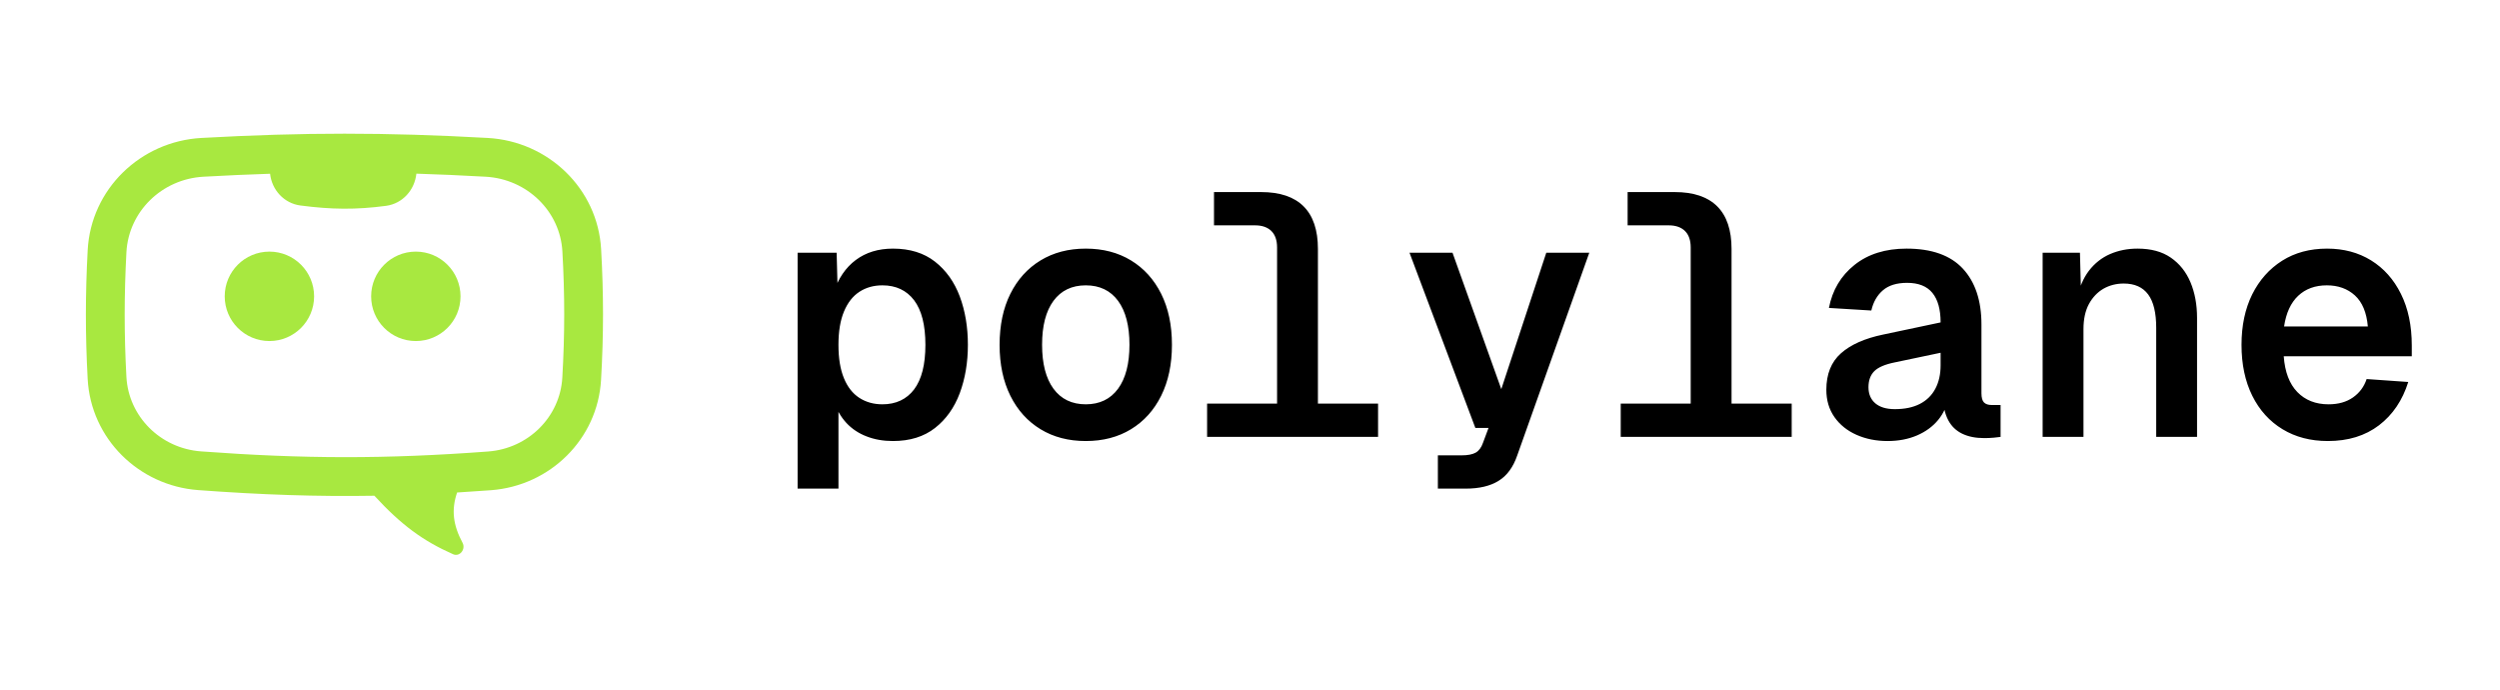
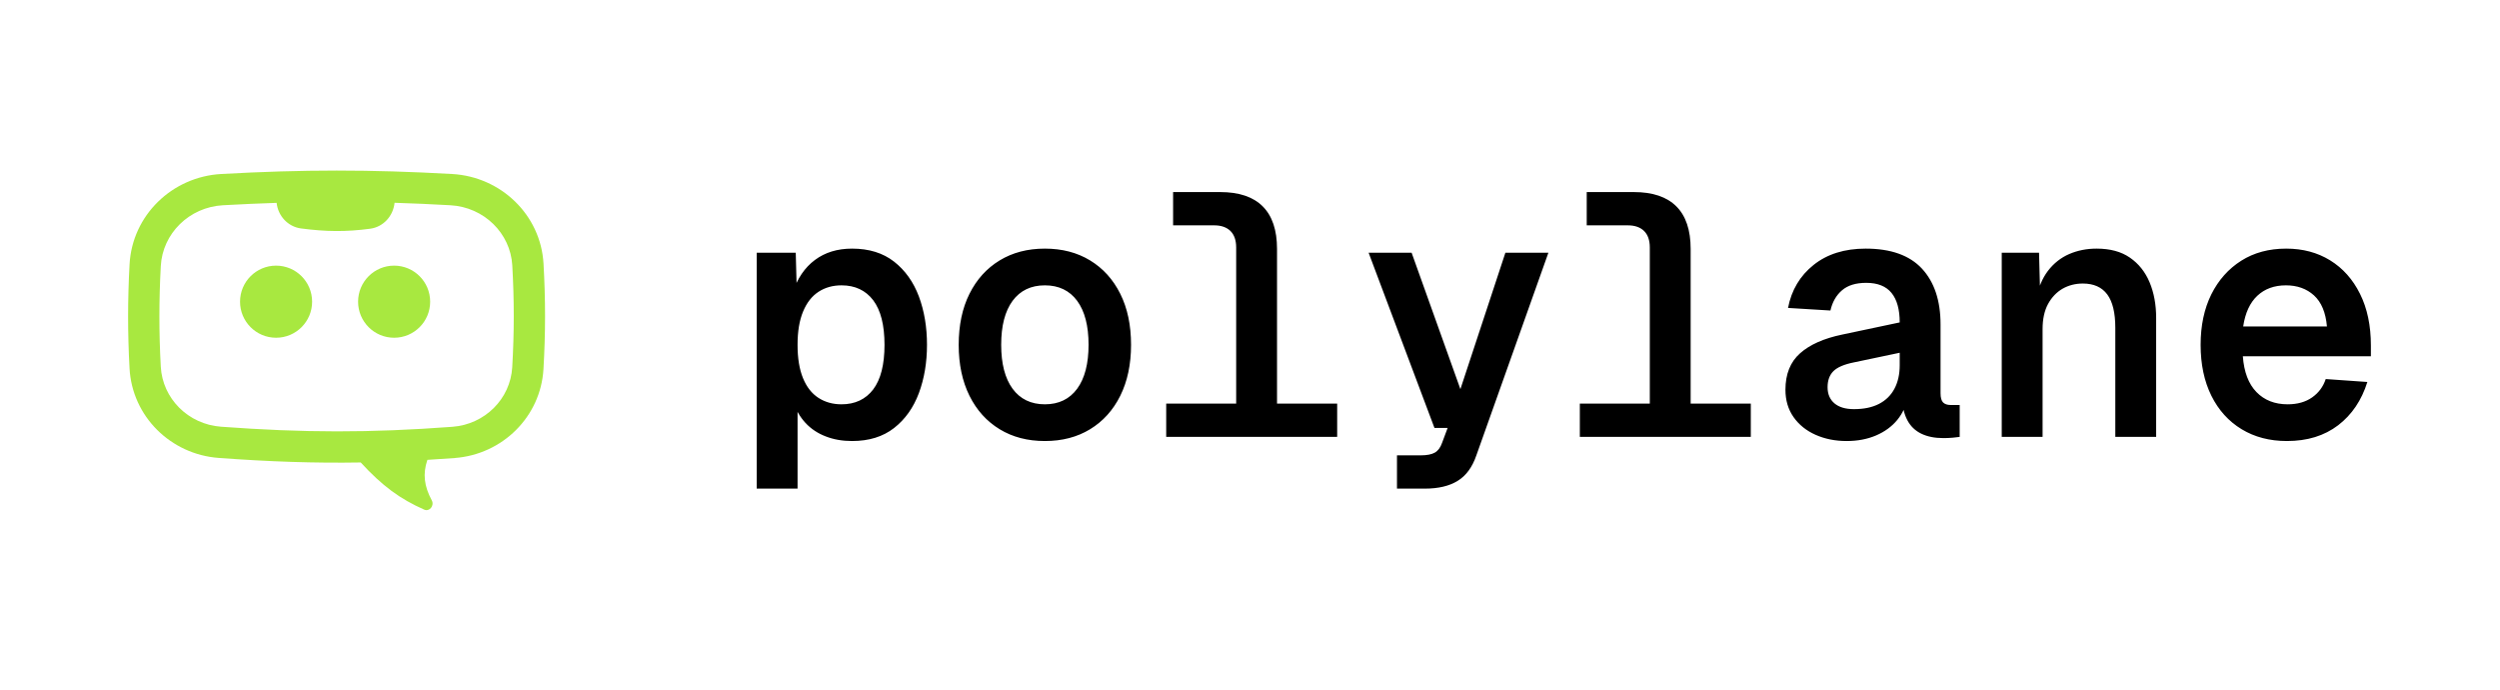
<svg xmlns="http://www.w3.org/2000/svg" width="290" height="80" viewBox="0 0 290 80" fill="none">
-   <g transform="translate(8,8) scale(0.089385) translate(-120,-120)">
+   <g transform="translate(13.281,13.732) scale(0.072067) translate(-120,-120)">
    <path fill="#A8E840" fill-rule="evenodd" d="M381.142 255.979C353.262 256.882 324.664 258.165 294.739 259.828C240.319 262.852 197.432 305.379 194.635 357.744C191.659 413.446 191.596 463.816 194.618 519.68C197.379 570.729 238.619 612.379 291.522 616.294C424.628 626.144 531.099 626.37 664.216 616.432C716.652 612.517 757.575 571.322 760.527 520.692C763.828 464.081 763.824 413.076 760.619 356.673C757.677 304.896 715.104 262.861 661.009 259.838C629.813 258.094 600.063 256.769 571.071 255.861C568.898 277.025 553.17 294.761 531.729 297.623C492.693 302.833 460.623 302.444 420.534 297.184C399.233 294.389 383.392 276.96 381.142 255.979ZM291.944 209.528C212.897 213.921 148.553 276.001 144.329 355.057C141.26 412.512 141.192 464.688 144.314 522.401C148.496 599.706 210.597 660.82 287.804 666.534C369.848 672.605 442.16 675.087 516.559 673.853C551.603 711.938 579.891 732.555 618.741 749.748C627.403 753.581 635.458 743.223 630.988 734.873C618.661 711.839 616.267 692.195 623.929 669.646C638.33 668.78 652.985 667.788 667.966 666.669C744.641 660.945 806.343 600.383 810.819 523.625C814.234 465.063 814.229 412.124 810.915 353.815C806.453 275.298 742.341 213.928 663.821 209.539C531.36 202.135 424.263 202.176 291.944 209.528Z" />
    <path fill="#A8E840" d="M438.296 415.062C438.296 447.11 412.316 473.09 380.269 473.09C348.221 473.09 322.242 447.11 322.242 415.062C322.242 383.015 348.221 357.035 380.269 357.035C412.316 357.035 438.296 383.015 438.296 415.062Z" />
    <path fill="#A8E840" d="M570.358 473.09C602.405 473.09 628.385 447.11 628.385 415.062C628.385 383.015 602.405 357.035 570.358 357.035C538.31 357.035 512.331 383.015 512.331 415.062C512.331 447.11 538.31 473.09 570.358 473.09Z" />
  </g>
-   <path transform="translate(90.00,50.68)" d="M2.56 6V-21.36H7.09L7.22 -16.46L6.72 -16.7Q7.54 -19.2 9.31 -20.52Q11.08 -21.84 13.62 -21.84Q16.57 -21.84 18.5 -20.33Q20.43 -18.82 21.38 -16.29Q22.32 -13.76 22.32 -10.68Q22.32 -7.62 21.38 -5.08Q20.43 -2.54 18.5 -1.03Q16.57 0.48 13.62 0.48Q11.94 0.48 10.56 -0.06Q9.18 -0.59 8.22 -1.62Q7.26 -2.66 6.75 -4.16L7.3 -4.7V6ZM12.4 -3.78Q14.76 -3.78 16.08 -5.51Q17.39 -7.25 17.39 -10.68Q17.39 -14.11 16.08 -15.85Q14.76 -17.58 12.4 -17.58Q10.88 -17.58 9.73 -16.83Q8.58 -16.08 7.94 -14.54Q7.3 -13.01 7.3 -10.68Q7.3 -8.35 7.93 -6.82Q8.56 -5.28 9.72 -4.53Q10.88 -3.78 12.4 -3.78Z M36 0.48Q33 0.48 30.75 -0.89Q28.5 -2.26 27.25 -4.77Q26 -7.29 26 -10.67Q26 -14.1 27.25 -16.6Q28.5 -19.1 30.75 -20.47Q33 -21.84 36 -21.84Q39 -21.84 41.25 -20.47Q43.5 -19.1 44.75 -16.6Q46 -14.1 46 -10.68Q46 -7.29 44.75 -4.77Q43.5 -2.26 41.25 -0.89Q39 0.48 36 0.48ZM36 -3.78Q38.42 -3.78 39.75 -5.59Q41.07 -7.4 41.07 -10.69Q41.07 -13.98 39.75 -15.78Q38.42 -17.58 36 -17.58Q33.58 -17.58 32.25 -15.78Q30.93 -13.98 30.93 -10.69Q30.93 -7.4 32.25 -5.59Q33.58 -3.78 36 -3.78Z M58.2 -1.36V-21.98Q58.2 -23.22 57.54 -23.88Q56.87 -24.54 55.64 -24.54H50.88V-28.4H56.34Q59.62 -28.4 61.28 -26.74Q62.94 -25.08 62.94 -21.81V-1.36ZM50.08 0V-3.86H69.92V0Z M76.86 6V2.14H79.61Q80.68 2.14 81.24 1.83Q81.81 1.51 82.09 0.7L82.74 -1.04H81.21L73.57 -21.36H78.56L84.22 -5.54L89.44 -21.36H94.43L86.07 2.15Q85.36 4.21 83.9 5.1Q82.45 6 80.09 6Z M106.2 -1.36V-21.98Q106.2 -23.22 105.54 -23.88Q104.87 -24.54 103.64 -24.54H98.88V-28.4H104.34Q107.62 -28.4 109.28 -26.74Q110.94 -25.08 110.94 -21.81V-1.36ZM98.08 0V-3.86H117.92V0Z M129.04 0.48Q127.06 0.48 125.44 -0.24Q123.82 -0.96 122.88 -2.3Q121.94 -3.64 121.94 -5.47Q121.94 -8.19 123.64 -9.7Q125.34 -11.21 128.53 -11.87L135.2 -13.28Q135.2 -15.54 134.25 -16.7Q133.3 -17.87 131.31 -17.87Q129.5 -17.87 128.5 -17Q127.5 -16.14 127.16 -14.66L122.24 -14.96Q122.84 -18.06 125.21 -19.95Q127.58 -21.84 131.25 -21.84Q135.62 -21.84 137.78 -19.52Q139.94 -17.19 139.94 -13.04V-5.07Q139.94 -4.29 140.24 -3.99Q140.54 -3.7 141.12 -3.7H142.16V0Q141.92 0.04 141.38 0.09Q140.83 0.14 140.27 0.14Q138.75 0.14 137.69 -0.38Q136.63 -0.9 136.08 -1.95Q135.53 -3 135.47 -4.54H136.08Q135.86 -3.12 134.92 -1.97Q133.97 -0.82 132.46 -0.17Q130.94 0.48 129.04 0.48ZM129.89 -3.22Q131.62 -3.22 132.8 -3.83Q133.98 -4.44 134.59 -5.59Q135.2 -6.74 135.2 -8.3V-9.76L129.87 -8.64Q128.18 -8.3 127.5 -7.62Q126.83 -6.94 126.83 -5.76Q126.83 -4.57 127.63 -3.89Q128.42 -3.22 129.89 -3.22Z M147.04 0V-21.36H151.37L151.52 -15.66L151.02 -15.94Q151.41 -17.96 152.41 -19.27Q153.42 -20.58 154.87 -21.21Q156.33 -21.84 158.05 -21.84Q160.41 -21.84 161.92 -20.79Q163.44 -19.74 164.2 -17.93Q164.96 -16.12 164.96 -13.8V0H160.22V-12.66Q160.22 -15.26 159.29 -16.52Q158.35 -17.79 156.45 -17.79Q155.16 -17.79 154.1 -17.19Q153.05 -16.58 152.41 -15.41Q151.78 -14.24 151.78 -12.5V0Z M180.14 0.48Q177.14 0.48 174.88 -0.89Q172.62 -2.26 171.37 -4.77Q170.12 -7.29 170.12 -10.68Q170.12 -14.02 171.36 -16.53Q172.61 -19.03 174.84 -20.44Q177.06 -21.84 180.05 -21.84Q182.94 -21.84 185.15 -20.48Q187.37 -19.11 188.62 -16.59Q189.88 -14.07 189.88 -10.59V-9.35H175.02Q175.22 -6.62 176.6 -5.2Q177.98 -3.78 180.22 -3.78Q181.92 -3.78 183.06 -4.58Q184.2 -5.38 184.64 -6.71L189.47 -6.37Q188.47 -3.18 186.08 -1.35Q183.68 0.48 180.14 0.48ZM175.06 -12.81H184.78Q184.57 -15.23 183.28 -16.41Q181.99 -17.58 180.02 -17.58Q177.99 -17.58 176.7 -16.37Q175.41 -15.16 175.06 -12.81Z" fill="#000000" />
+   <path transform="translate(85.254,50.68)" d="M2.56 6V-21.36H7.09L7.22 -16.46L6.72 -16.7Q7.54 -19.2 9.31 -20.52Q11.08 -21.84 13.62 -21.84Q16.57 -21.84 18.5 -20.33Q20.43 -18.82 21.38 -16.29Q22.32 -13.76 22.32 -10.68Q22.32 -7.62 21.38 -5.08Q20.43 -2.54 18.5 -1.03Q16.57 0.48 13.62 0.48Q11.94 0.48 10.56 -0.06Q9.18 -0.59 8.22 -1.62Q7.26 -2.66 6.75 -4.16L7.3 -4.7V6ZM12.4 -3.78Q14.76 -3.78 16.08 -5.51Q17.39 -7.25 17.39 -10.68Q17.39 -14.11 16.08 -15.85Q14.76 -17.58 12.4 -17.58Q10.88 -17.58 9.73 -16.83Q8.58 -16.08 7.94 -14.54Q7.3 -13.01 7.3 -10.68Q7.3 -8.35 7.93 -6.82Q8.56 -5.28 9.72 -4.53Q10.88 -3.78 12.4 -3.78Z M36 0.48Q33 0.48 30.75 -0.89Q28.5 -2.26 27.25 -4.77Q26 -7.29 26 -10.67Q26 -14.1 27.25 -16.6Q28.5 -19.1 30.75 -20.47Q33 -21.84 36 -21.84Q39 -21.84 41.25 -20.47Q43.5 -19.1 44.75 -16.6Q46 -14.1 46 -10.68Q46 -7.29 44.75 -4.77Q43.5 -2.26 41.25 -0.89Q39 0.48 36 0.48ZM36 -3.78Q38.42 -3.78 39.75 -5.59Q41.07 -7.4 41.07 -10.69Q41.07 -13.98 39.75 -15.78Q38.42 -17.58 36 -17.58Q33.58 -17.58 32.25 -15.78Q30.93 -13.98 30.93 -10.69Q30.93 -7.4 32.25 -5.59Q33.58 -3.78 36 -3.78Z M58.2 -1.36V-21.98Q58.2 -23.22 57.54 -23.88Q56.87 -24.54 55.64 -24.54H50.88V-28.4H56.34Q59.62 -28.4 61.28 -26.74Q62.94 -25.08 62.94 -21.81V-1.36ZM50.08 0V-3.86H69.92V0Z M76.86 6V2.14H79.61Q80.68 2.14 81.24 1.83Q81.81 1.51 82.09 0.7L82.74 -1.04H81.21L73.57 -21.36H78.56L84.22 -5.54L89.44 -21.36H94.43L86.07 2.15Q85.36 4.21 83.9 5.1Q82.45 6 80.09 6Z M106.2 -1.36V-21.98Q106.2 -23.22 105.54 -23.88Q104.87 -24.54 103.64 -24.54H98.88V-28.4H104.34Q107.62 -28.4 109.28 -26.74Q110.94 -25.08 110.94 -21.81V-1.36ZM98.08 0V-3.86H117.92V0Z M129.04 0.48Q127.06 0.48 125.44 -0.24Q123.82 -0.96 122.88 -2.3Q121.94 -3.64 121.94 -5.47Q121.94 -8.19 123.64 -9.7Q125.34 -11.21 128.53 -11.87L135.2 -13.28Q135.2 -15.54 134.25 -16.7Q133.3 -17.87 131.31 -17.87Q129.5 -17.87 128.5 -17Q127.5 -16.14 127.16 -14.66L122.24 -14.96Q122.84 -18.06 125.21 -19.95Q127.58 -21.84 131.25 -21.84Q135.62 -21.84 137.78 -19.52Q139.94 -17.19 139.94 -13.04V-5.07Q139.94 -4.29 140.24 -3.99Q140.54 -3.7 141.12 -3.7H142.16V0Q141.92 0.04 141.38 0.09Q140.83 0.14 140.27 0.14Q138.75 0.14 137.69 -0.38Q136.63 -0.9 136.08 -1.95Q135.53 -3 135.47 -4.54H136.08Q135.86 -3.12 134.92 -1.97Q133.97 -0.82 132.46 -0.17Q130.94 0.48 129.04 0.48ZM129.89 -3.22Q131.62 -3.22 132.8 -3.83Q133.98 -4.44 134.59 -5.59Q135.2 -6.74 135.2 -8.3V-9.76L129.87 -8.64Q128.18 -8.3 127.5 -7.62Q126.83 -6.94 126.83 -5.76Q126.83 -4.57 127.63 -3.89Q128.42 -3.22 129.89 -3.22Z M147.04 0V-21.36H151.37L151.52 -15.66L151.02 -15.94Q151.41 -17.96 152.41 -19.27Q153.42 -20.58 154.87 -21.21Q156.33 -21.84 158.05 -21.84Q160.41 -21.84 161.92 -20.79Q163.44 -19.74 164.2 -17.93Q164.96 -16.12 164.96 -13.8V0H160.22V-12.66Q160.22 -15.26 159.29 -16.52Q158.35 -17.79 156.45 -17.79Q155.16 -17.79 154.1 -17.19Q153.05 -16.58 152.41 -15.41Q151.78 -14.24 151.78 -12.5V0Z M180.14 0.48Q177.14 0.48 174.88 -0.89Q172.62 -2.26 171.37 -4.77Q170.12 -7.29 170.12 -10.68Q170.12 -14.02 171.36 -16.53Q172.61 -19.03 174.84 -20.44Q177.06 -21.84 180.05 -21.84Q182.94 -21.84 185.15 -20.48Q187.37 -19.11 188.62 -16.59Q189.88 -14.07 189.88 -10.59V-9.35H175.02Q175.22 -6.62 176.6 -5.2Q177.98 -3.78 180.22 -3.78Q181.92 -3.78 183.06 -4.58Q184.2 -5.38 184.64 -6.71L189.47 -6.37Q188.47 -3.18 186.08 -1.35Q183.68 0.48 180.14 0.48ZM175.06 -12.81H184.78Q184.57 -15.23 183.28 -16.41Q181.99 -17.58 180.02 -17.58Q177.99 -17.58 176.7 -16.37Q175.41 -15.16 175.06 -12.81Z" fill="#000000" />
</svg>
